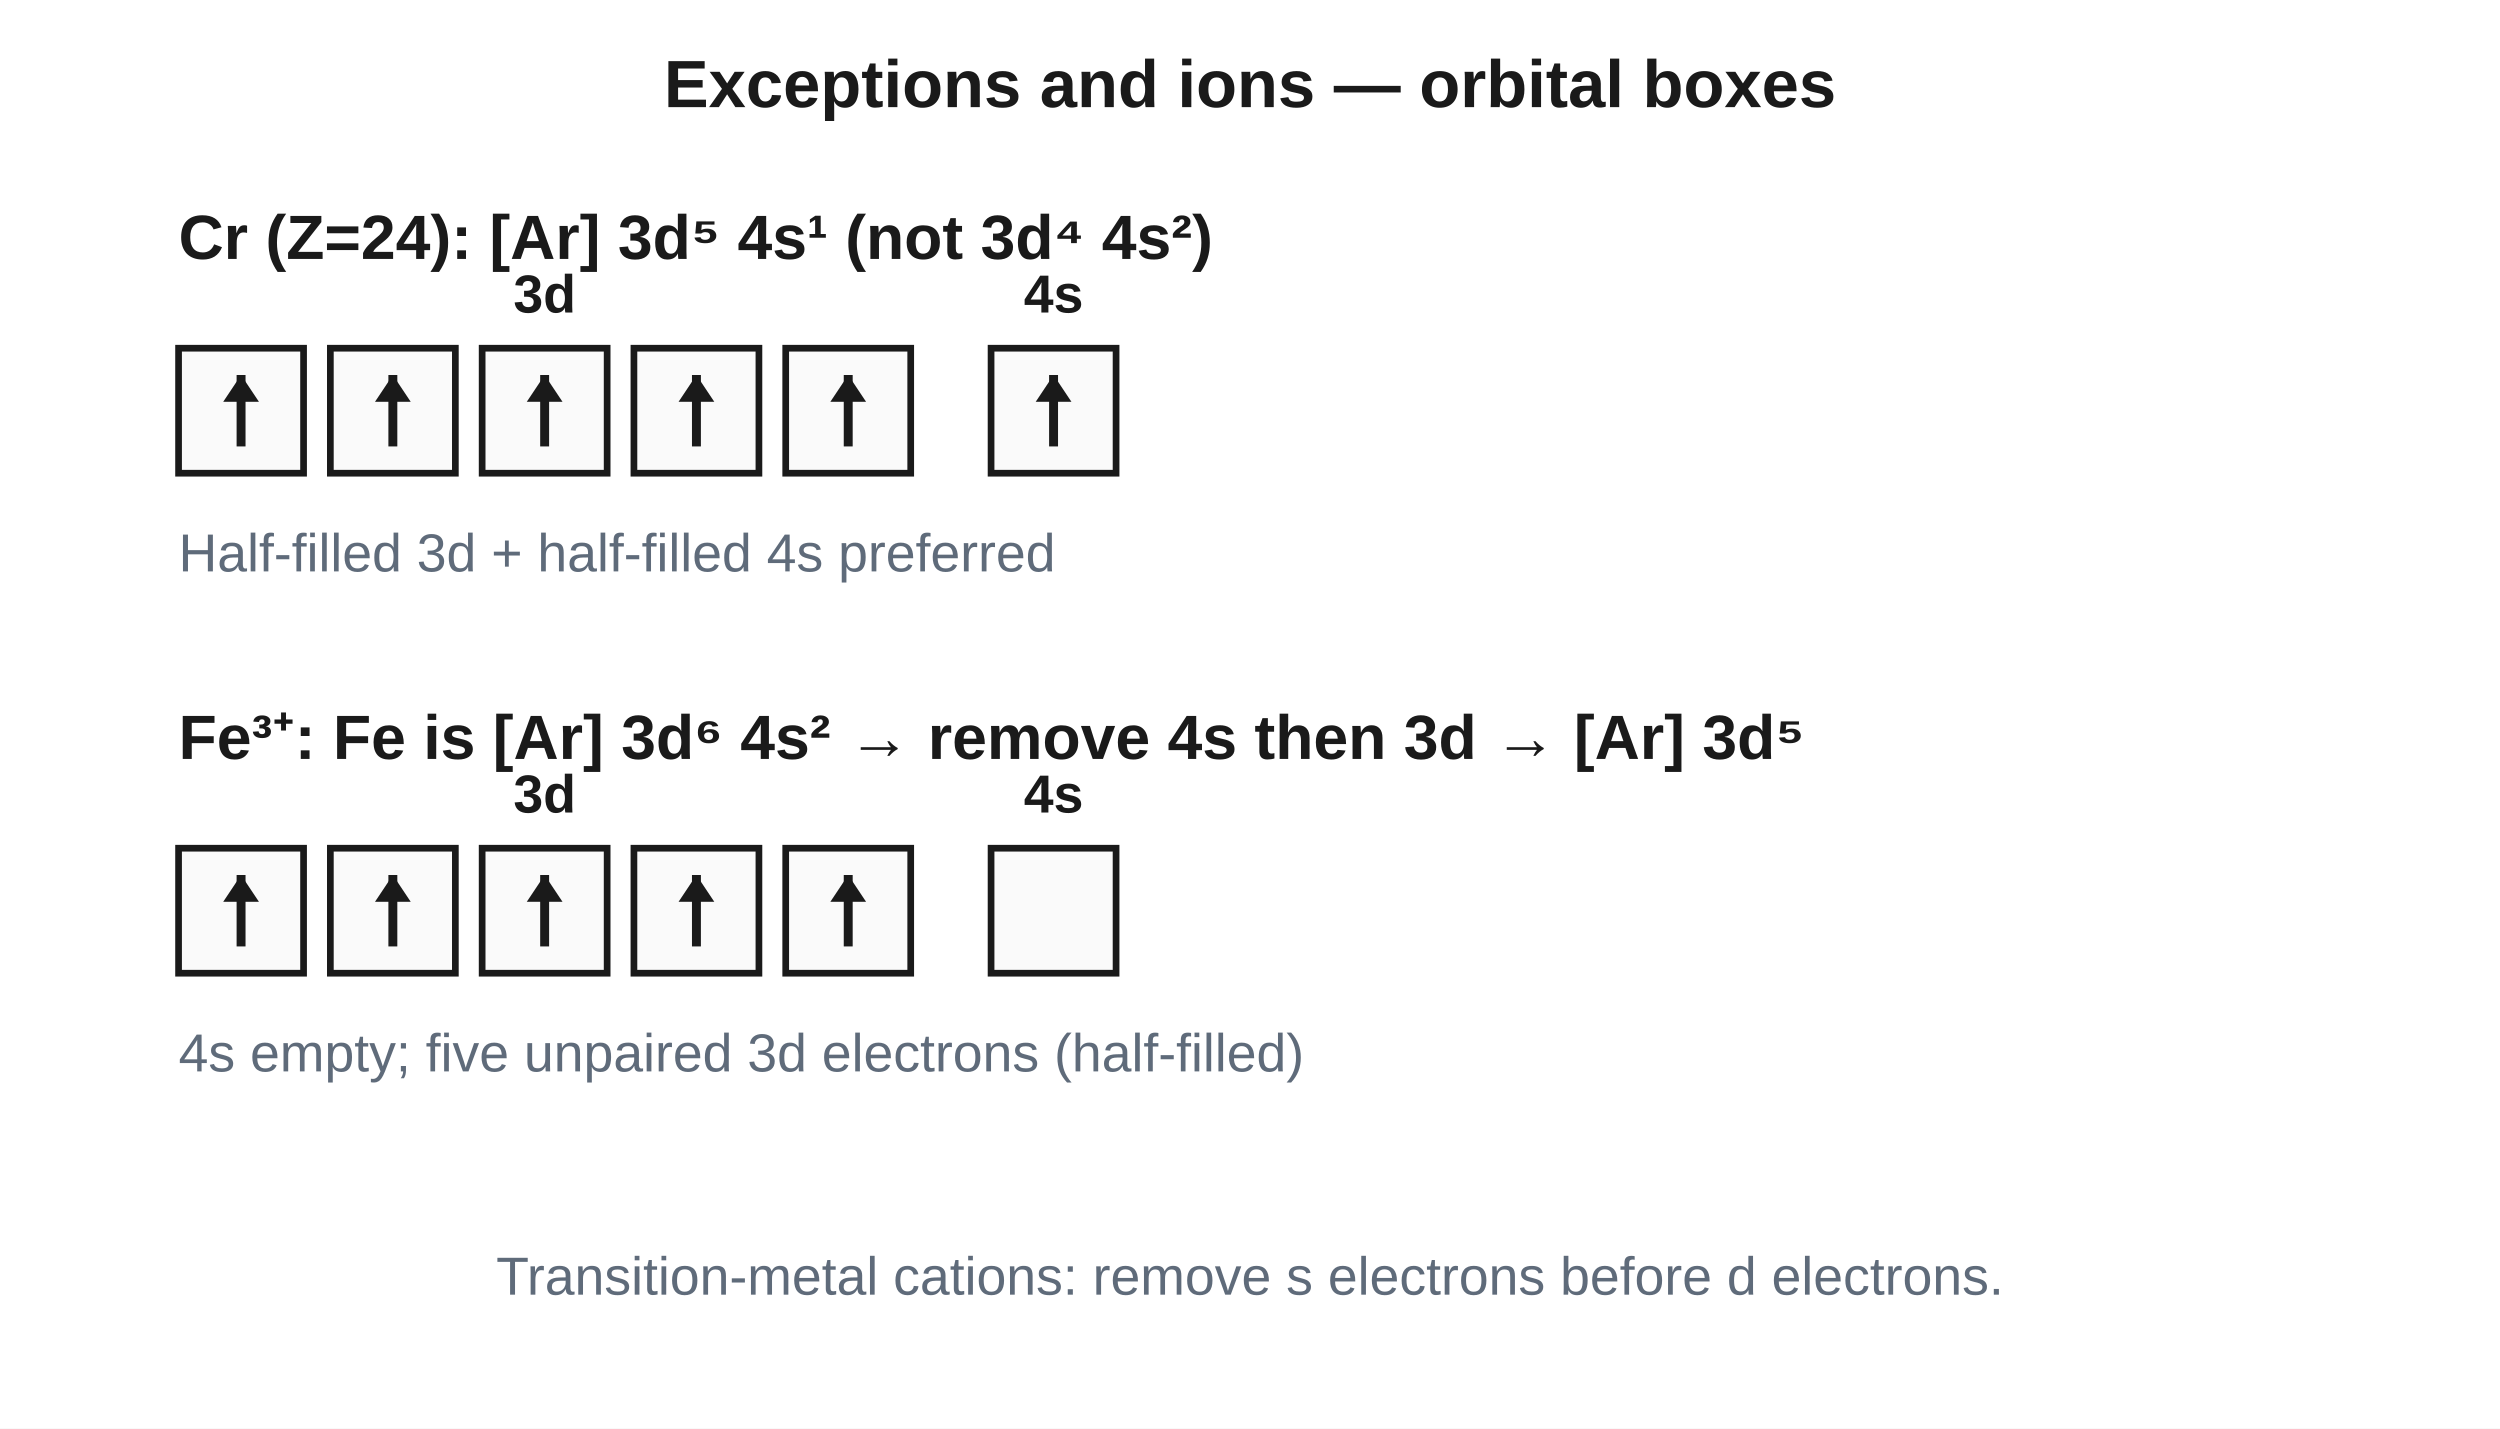
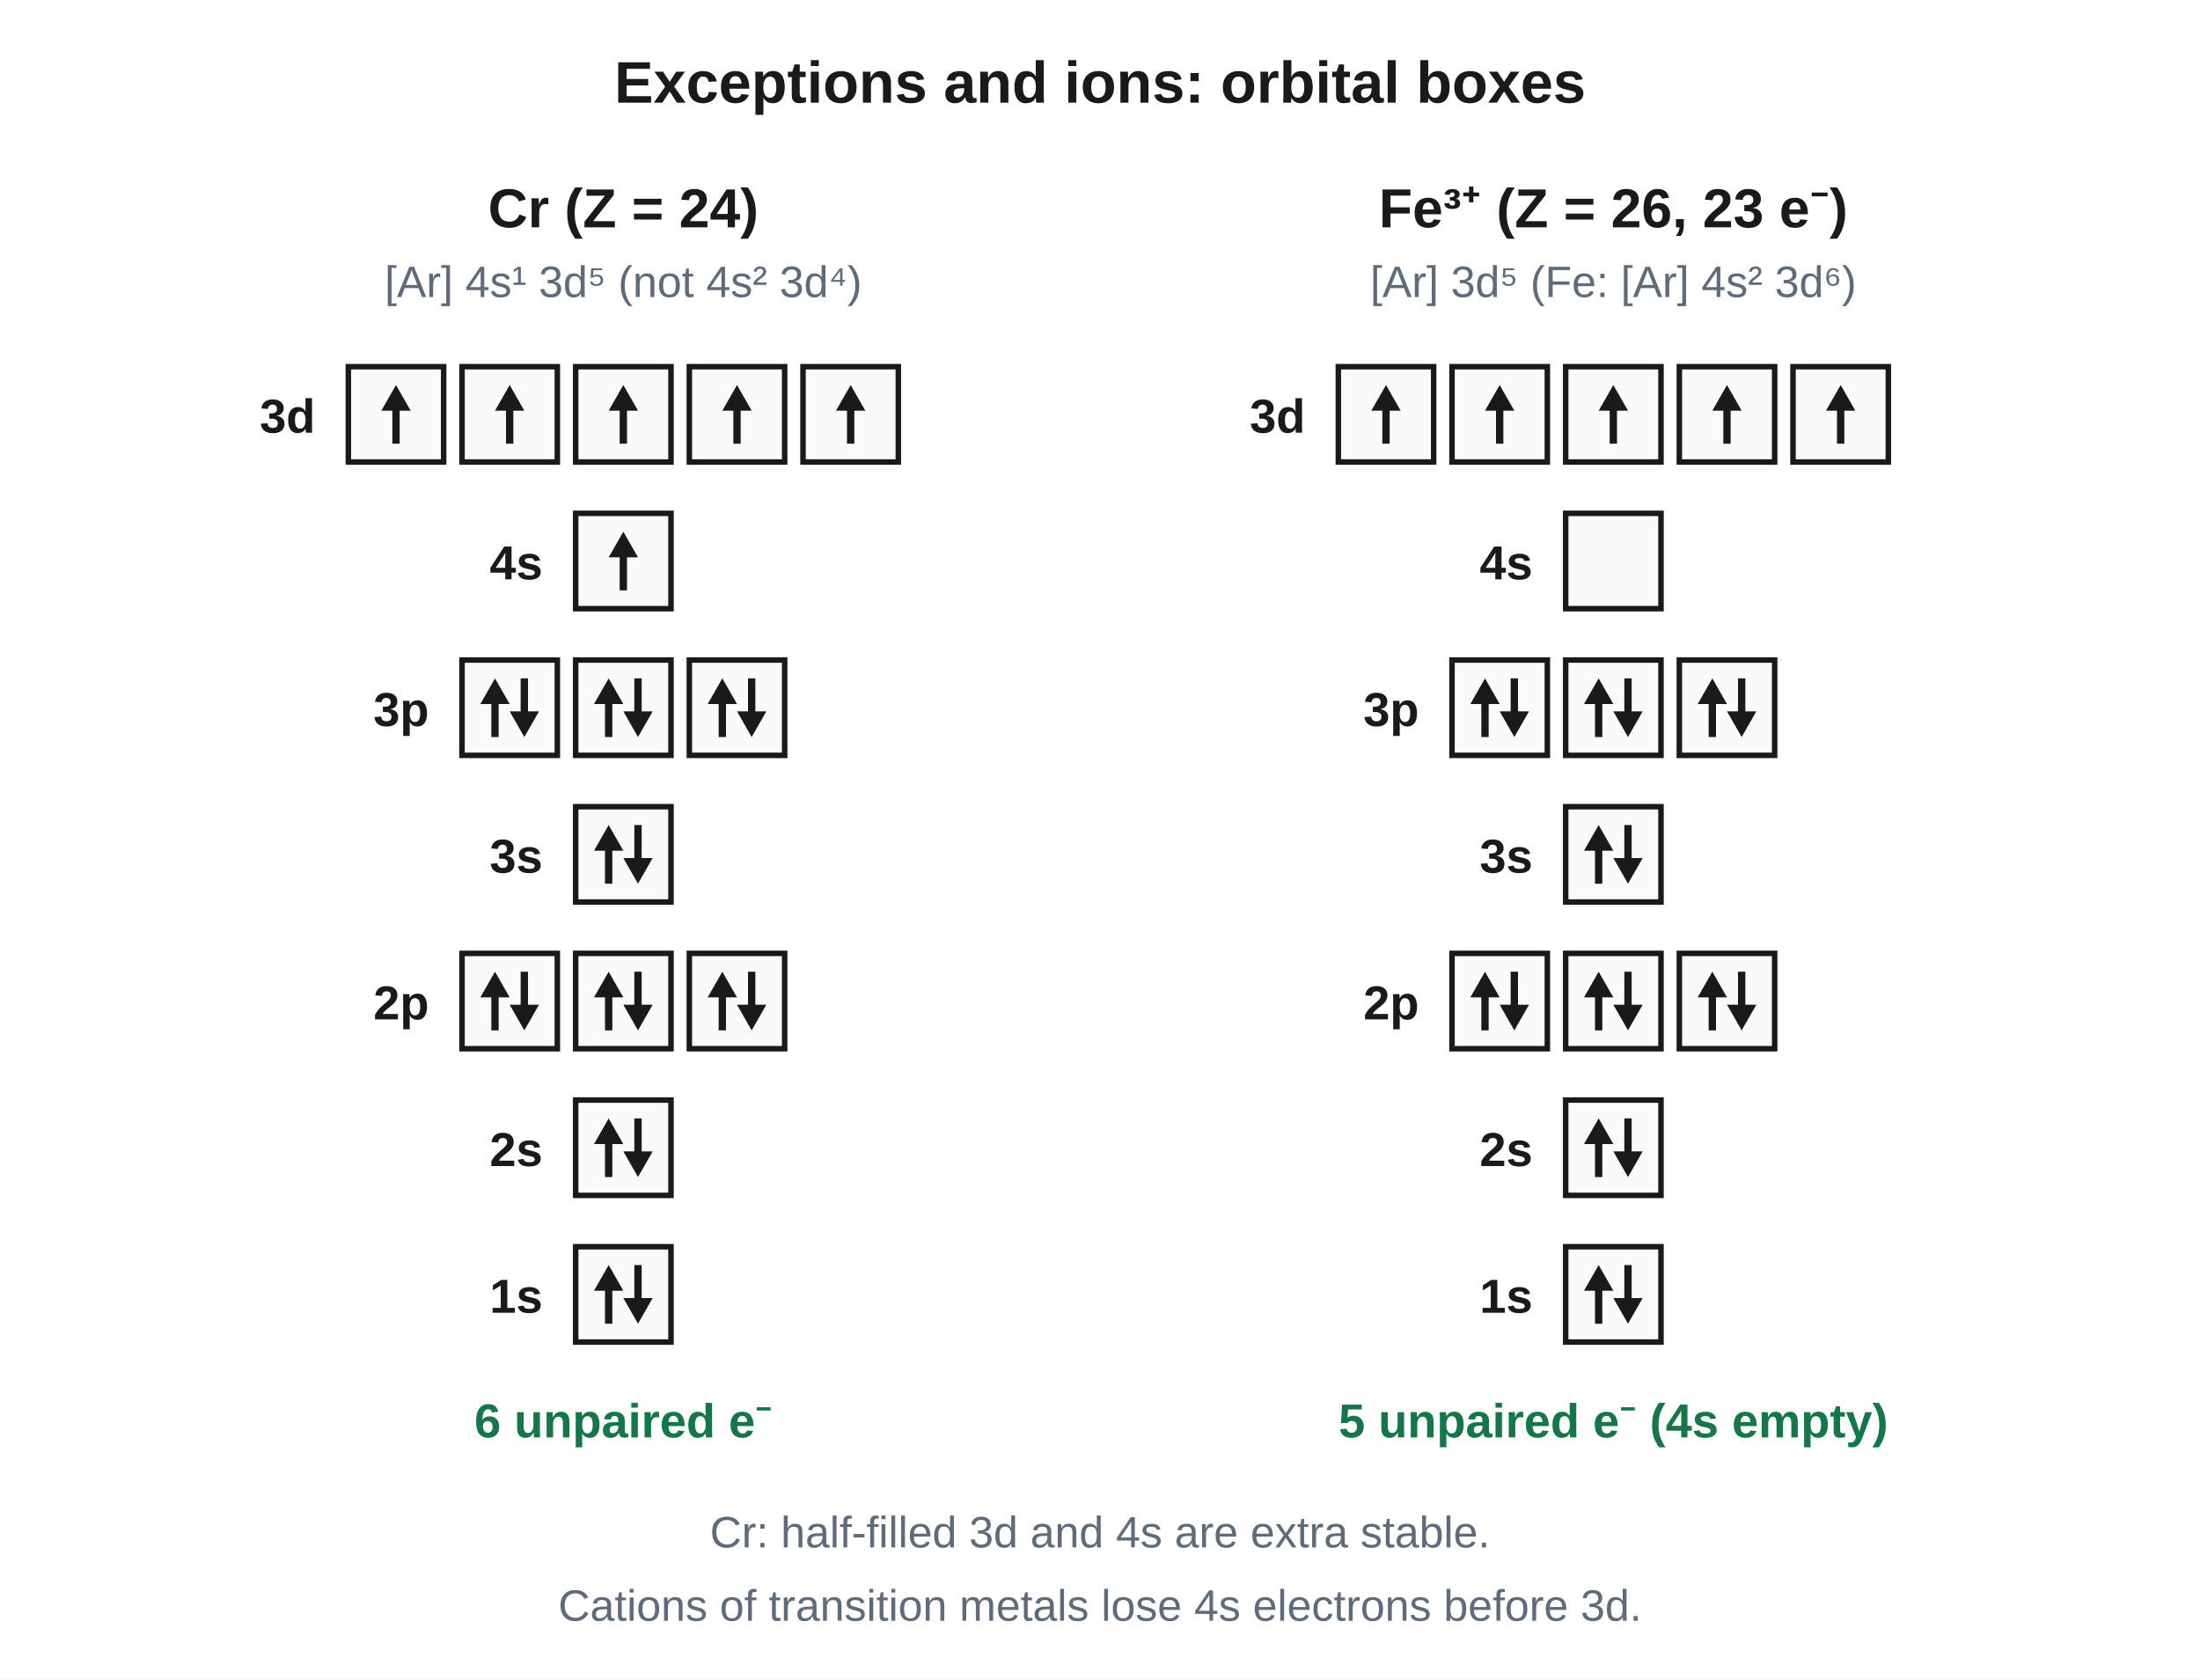
- <svg xmlns="http://www.w3.org/2000/svg" viewBox="0 0 560 320" width="560" height="320" role="img" aria-label="Orbital boxes for Cr exception and Fe3+ ion">
-   <rect width="560" height="320" fill="#FFFFFF" />
-   <text x="280" y="24" text-anchor="middle" font-family="Arial, Helvetica, sans-serif" font-size="15" font-weight="bold" fill="#1A1A1A">Exceptions and ions — orbital boxes</text>
-   <text x="40" y="58" text-anchor="start" font-family="Arial, Helvetica, sans-serif" font-size="14" font-weight="bold" fill="#1A1A1A">Cr (Z=24): [Ar] 3d⁵ 4s¹  (not 3d⁴ 4s²)</text>
-   <text x="122.0" y="70" text-anchor="middle" font-family="Arial, Helvetica, sans-serif" font-size="12" font-weight="bold" fill="#1A1A1A">3d</text>
-   <rect x="40" y="78" width="28" height="28" fill="#FAFAFA" stroke="#1A1A1A" stroke-width="1.5" />
-   <line x1="54.0" y1="100" x2="54.0" y2="84" stroke="#1A1A1A" stroke-width="2" />
-   <polygon points="54.0,84 50.0,90 58.0,90" fill="#1A1A1A" />
-   <rect x="74" y="78" width="28" height="28" fill="#FAFAFA" stroke="#1A1A1A" stroke-width="1.5" />
-   <line x1="88.0" y1="100" x2="88.0" y2="84" stroke="#1A1A1A" stroke-width="2" />
-   <polygon points="88.0,84 84.0,90 92.0,90" fill="#1A1A1A" />
-   <rect x="108" y="78" width="28" height="28" fill="#FAFAFA" stroke="#1A1A1A" stroke-width="1.5" />
-   <line x1="122.0" y1="100" x2="122.0" y2="84" stroke="#1A1A1A" stroke-width="2" />
-   <polygon points="122.0,84 118.0,90 126.0,90" fill="#1A1A1A" />
-   <rect x="142" y="78" width="28" height="28" fill="#FAFAFA" stroke="#1A1A1A" stroke-width="1.5" />
-   <line x1="156.0" y1="100" x2="156.0" y2="84" stroke="#1A1A1A" stroke-width="2" />
-   <polygon points="156.0,84 152.0,90 160.0,90" fill="#1A1A1A" />
-   <rect x="176" y="78" width="28" height="28" fill="#FAFAFA" stroke="#1A1A1A" stroke-width="1.5" />
-   <line x1="190.0" y1="100" x2="190.0" y2="84" stroke="#1A1A1A" stroke-width="2" />
-   <polygon points="190.0,84 186.0,90 194.0,90" fill="#1A1A1A" />
-   <text x="236.0" y="70" text-anchor="middle" font-family="Arial, Helvetica, sans-serif" font-size="12" font-weight="bold" fill="#1A1A1A">4s</text>
-   <rect x="222" y="78" width="28" height="28" fill="#FAFAFA" stroke="#1A1A1A" stroke-width="1.5" />
-   <line x1="236.0" y1="100" x2="236.0" y2="84" stroke="#1A1A1A" stroke-width="2" />
-   <polygon points="236.0,84 232.0,90 240.0,90" fill="#1A1A1A" />
-   <text x="40" y="128" text-anchor="start" font-family="Arial, Helvetica, sans-serif" font-size="12" font-weight="normal" fill="#5F6B7A">Half-filled 3d + half-filled 4s preferred</text>
-   <text x="40" y="170" text-anchor="start" font-family="Arial, Helvetica, sans-serif" font-size="14" font-weight="bold" fill="#1A1A1A">Fe³⁺: Fe is [Ar] 3d⁶ 4s² → remove 4s then 3d → [Ar] 3d⁵</text>
-   <text x="122.0" y="182" text-anchor="middle" font-family="Arial, Helvetica, sans-serif" font-size="12" font-weight="bold" fill="#1A1A1A">3d</text>
-   <rect x="40" y="190" width="28" height="28" fill="#FAFAFA" stroke="#1A1A1A" stroke-width="1.5" />
-   <line x1="54.0" y1="212" x2="54.0" y2="196" stroke="#1A1A1A" stroke-width="2" />
-   <polygon points="54.0,196 50.0,202 58.0,202" fill="#1A1A1A" />
-   <rect x="74" y="190" width="28" height="28" fill="#FAFAFA" stroke="#1A1A1A" stroke-width="1.5" />
-   <line x1="88.0" y1="212" x2="88.0" y2="196" stroke="#1A1A1A" stroke-width="2" />
-   <polygon points="88.0,196 84.0,202 92.0,202" fill="#1A1A1A" />
-   <rect x="108" y="190" width="28" height="28" fill="#FAFAFA" stroke="#1A1A1A" stroke-width="1.5" />
-   <line x1="122.0" y1="212" x2="122.0" y2="196" stroke="#1A1A1A" stroke-width="2" />
-   <polygon points="122.0,196 118.0,202 126.0,202" fill="#1A1A1A" />
-   <rect x="142" y="190" width="28" height="28" fill="#FAFAFA" stroke="#1A1A1A" stroke-width="1.5" />
-   <line x1="156.0" y1="212" x2="156.0" y2="196" stroke="#1A1A1A" stroke-width="2" />
-   <polygon points="156.0,196 152.0,202 160.0,202" fill="#1A1A1A" />
-   <rect x="176" y="190" width="28" height="28" fill="#FAFAFA" stroke="#1A1A1A" stroke-width="1.5" />
-   <line x1="190.0" y1="212" x2="190.0" y2="196" stroke="#1A1A1A" stroke-width="2" />
-   <polygon points="190.0,196 186.0,202 194.0,202" fill="#1A1A1A" />
-   <text x="236.0" y="182" text-anchor="middle" font-family="Arial, Helvetica, sans-serif" font-size="12" font-weight="bold" fill="#1A1A1A">4s</text>
-   <rect x="222" y="190" width="28" height="28" fill="#FAFAFA" stroke="#1A1A1A" stroke-width="1.5" />
-   <text x="40" y="240" text-anchor="start" font-family="Arial, Helvetica, sans-serif" font-size="12" font-weight="normal" fill="#5F6B7A">4s empty; five unpaired 3d electrons (half-filled)</text>
-   <text x="280" y="290" text-anchor="middle" font-family="Arial, Helvetica, sans-serif" font-size="12" font-weight="normal" fill="#5F6B7A">Transition-metal cations: remove s electrons before d electrons.</text>
+ <svg xmlns="http://www.w3.org/2000/svg" viewBox="0 0 600 458" width="600" height="458" role="img" aria-label="Orbital boxes for Cr and Fe3+ stacked by energy">
+   <rect width="600" height="458" fill="#FFFFFF" />
+   <text x="300.0" y="28" text-anchor="middle" font-family="Arial, Helvetica, sans-serif" font-size="16" font-weight="bold" fill="#1A1A1A">Exceptions and ions: orbital boxes</text>
+   <text x="148.0" y="358.0" text-anchor="end" font-family="Arial, Helvetica, sans-serif" font-size="13" font-weight="bold" fill="#1A1A1A">1s</text>
+   <rect x="157.0" y="340" width="26" height="26" fill="#FAFAFA" stroke="#1A1A1A" stroke-width="1.5" />
+   <line x1="166.0" y1="361" x2="166.0" y2="350" stroke="#1A1A1A" stroke-width="2" />
+   <polygon points="166.0,345 162.0,352 170.0,352" fill="#1A1A1A" />
+   <line x1="174.0" y1="345" x2="174.0" y2="356" stroke="#1A1A1A" stroke-width="2" />
+   <polygon points="174.0,361 170.0,354 178.0,354" fill="#1A1A1A" />
+   <text x="148.0" y="318.0" text-anchor="end" font-family="Arial, Helvetica, sans-serif" font-size="13" font-weight="bold" fill="#1A1A1A">2s</text>
+   <rect x="157.0" y="300" width="26" height="26" fill="#FAFAFA" stroke="#1A1A1A" stroke-width="1.5" />
+   <line x1="166.0" y1="321" x2="166.0" y2="310" stroke="#1A1A1A" stroke-width="2" />
+   <polygon points="166.0,305 162.0,312 170.0,312" fill="#1A1A1A" />
+   <line x1="174.0" y1="305" x2="174.0" y2="316" stroke="#1A1A1A" stroke-width="2" />
+   <polygon points="174.0,321 170.0,314 178.0,314" fill="#1A1A1A" />
+   <text x="117.0" y="278.0" text-anchor="end" font-family="Arial, Helvetica, sans-serif" font-size="13" font-weight="bold" fill="#1A1A1A">2p</text>
+   <rect x="126.0" y="260" width="26" height="26" fill="#FAFAFA" stroke="#1A1A1A" stroke-width="1.5" />
+   <line x1="135.0" y1="281" x2="135.0" y2="270" stroke="#1A1A1A" stroke-width="2" />
+   <polygon points="135.0,265 131.0,272 139.0,272" fill="#1A1A1A" />
+   <line x1="143.0" y1="265" x2="143.0" y2="276" stroke="#1A1A1A" stroke-width="2" />
+   <polygon points="143.0,281 139.0,274 147.0,274" fill="#1A1A1A" />
+   <rect x="157.0" y="260" width="26" height="26" fill="#FAFAFA" stroke="#1A1A1A" stroke-width="1.5" />
+   <line x1="166.0" y1="281" x2="166.0" y2="270" stroke="#1A1A1A" stroke-width="2" />
+   <polygon points="166.0,265 162.0,272 170.0,272" fill="#1A1A1A" />
+   <line x1="174.0" y1="265" x2="174.0" y2="276" stroke="#1A1A1A" stroke-width="2" />
+   <polygon points="174.0,281 170.0,274 178.0,274" fill="#1A1A1A" />
+   <rect x="188.0" y="260" width="26" height="26" fill="#FAFAFA" stroke="#1A1A1A" stroke-width="1.5" />
+   <line x1="197.0" y1="281" x2="197.0" y2="270" stroke="#1A1A1A" stroke-width="2" />
+   <polygon points="197.0,265 193.0,272 201.0,272" fill="#1A1A1A" />
+   <line x1="205.0" y1="265" x2="205.0" y2="276" stroke="#1A1A1A" stroke-width="2" />
+   <polygon points="205.0,281 201.0,274 209.0,274" fill="#1A1A1A" />
+   <text x="148.0" y="238.0" text-anchor="end" font-family="Arial, Helvetica, sans-serif" font-size="13" font-weight="bold" fill="#1A1A1A">3s</text>
+   <rect x="157.0" y="220" width="26" height="26" fill="#FAFAFA" stroke="#1A1A1A" stroke-width="1.5" />
+   <line x1="166.0" y1="241" x2="166.0" y2="230" stroke="#1A1A1A" stroke-width="2" />
+   <polygon points="166.0,225 162.0,232 170.0,232" fill="#1A1A1A" />
+   <line x1="174.0" y1="225" x2="174.0" y2="236" stroke="#1A1A1A" stroke-width="2" />
+   <polygon points="174.0,241 170.0,234 178.0,234" fill="#1A1A1A" />
+   <text x="117.0" y="198.0" text-anchor="end" font-family="Arial, Helvetica, sans-serif" font-size="13" font-weight="bold" fill="#1A1A1A">3p</text>
+   <rect x="126.0" y="180" width="26" height="26" fill="#FAFAFA" stroke="#1A1A1A" stroke-width="1.5" />
+   <line x1="135.0" y1="201" x2="135.0" y2="190" stroke="#1A1A1A" stroke-width="2" />
+   <polygon points="135.0,185 131.0,192 139.0,192" fill="#1A1A1A" />
+   <line x1="143.0" y1="185" x2="143.0" y2="196" stroke="#1A1A1A" stroke-width="2" />
+   <polygon points="143.0,201 139.0,194 147.0,194" fill="#1A1A1A" />
+   <rect x="157.0" y="180" width="26" height="26" fill="#FAFAFA" stroke="#1A1A1A" stroke-width="1.5" />
+   <line x1="166.0" y1="201" x2="166.0" y2="190" stroke="#1A1A1A" stroke-width="2" />
+   <polygon points="166.0,185 162.0,192 170.0,192" fill="#1A1A1A" />
+   <line x1="174.0" y1="185" x2="174.0" y2="196" stroke="#1A1A1A" stroke-width="2" />
+   <polygon points="174.0,201 170.0,194 178.0,194" fill="#1A1A1A" />
+   <rect x="188.0" y="180" width="26" height="26" fill="#FAFAFA" stroke="#1A1A1A" stroke-width="1.5" />
+   <line x1="197.0" y1="201" x2="197.0" y2="190" stroke="#1A1A1A" stroke-width="2" />
+   <polygon points="197.0,185 193.0,192 201.0,192" fill="#1A1A1A" />
+   <line x1="205.0" y1="185" x2="205.0" y2="196" stroke="#1A1A1A" stroke-width="2" />
+   <polygon points="205.0,201 201.0,194 209.0,194" fill="#1A1A1A" />
+   <text x="148.0" y="158.0" text-anchor="end" font-family="Arial, Helvetica, sans-serif" font-size="13" font-weight="bold" fill="#1A1A1A">4s</text>
+   <rect x="157.0" y="140" width="26" height="26" fill="#FAFAFA" stroke="#1A1A1A" stroke-width="1.5" />
+   <line x1="170.0" y1="161" x2="170.0" y2="150" stroke="#1A1A1A" stroke-width="2" />
+   <polygon points="170.0,145 166.0,152 174.0,152" fill="#1A1A1A" />
+   <text x="86.0" y="118.0" text-anchor="end" font-family="Arial, Helvetica, sans-serif" font-size="13" font-weight="bold" fill="#1A1A1A">3d</text>
+   <rect x="95.0" y="100" width="26" height="26" fill="#FAFAFA" stroke="#1A1A1A" stroke-width="1.5" />
+   <line x1="108.0" y1="121" x2="108.0" y2="110" stroke="#1A1A1A" stroke-width="2" />
+   <polygon points="108.0,105 104.0,112 112.0,112" fill="#1A1A1A" />
+   <rect x="126.0" y="100" width="26" height="26" fill="#FAFAFA" stroke="#1A1A1A" stroke-width="1.5" />
+   <line x1="139.0" y1="121" x2="139.0" y2="110" stroke="#1A1A1A" stroke-width="2" />
+   <polygon points="139.0,105 135.0,112 143.0,112" fill="#1A1A1A" />
+   <rect x="157.0" y="100" width="26" height="26" fill="#FAFAFA" stroke="#1A1A1A" stroke-width="1.5" />
+   <line x1="170.0" y1="121" x2="170.0" y2="110" stroke="#1A1A1A" stroke-width="2" />
+   <polygon points="170.0,105 166.0,112 174.0,112" fill="#1A1A1A" />
+   <rect x="188.0" y="100" width="26" height="26" fill="#FAFAFA" stroke="#1A1A1A" stroke-width="1.5" />
+   <line x1="201.0" y1="121" x2="201.0" y2="110" stroke="#1A1A1A" stroke-width="2" />
+   <polygon points="201.0,105 197.0,112 205.0,112" fill="#1A1A1A" />
+   <rect x="219.0" y="100" width="26" height="26" fill="#FAFAFA" stroke="#1A1A1A" stroke-width="1.5" />
+   <line x1="232.0" y1="121" x2="232.0" y2="110" stroke="#1A1A1A" stroke-width="2" />
+   <polygon points="232.0,105 228.0,112 236.0,112" fill="#1A1A1A" />
+   <text x="170" y="62" text-anchor="middle" font-family="Arial, Helvetica, sans-serif" font-size="15" font-weight="bold" fill="#1A1A1A">Cr (Z = 24)</text>
+   <text x="170" y="81" text-anchor="middle" font-family="Arial, Helvetica, sans-serif" font-size="12" font-weight="normal" fill="#5F6B7A">[Ar] 4s¹ 3d⁵  (not 4s² 3d⁴)</text>
+   <text x="170" y="392" text-anchor="middle" font-family="Arial, Helvetica, sans-serif" font-size="13" font-weight="bold" fill="#17754A">6 unpaired e⁻</text>
+   <text x="418.0" y="358.0" text-anchor="end" font-family="Arial, Helvetica, sans-serif" font-size="13" font-weight="bold" fill="#1A1A1A">1s</text>
+   <rect x="427.0" y="340" width="26" height="26" fill="#FAFAFA" stroke="#1A1A1A" stroke-width="1.5" />
+   <line x1="436.0" y1="361" x2="436.0" y2="350" stroke="#1A1A1A" stroke-width="2" />
+   <polygon points="436.0,345 432.0,352 440.0,352" fill="#1A1A1A" />
+   <line x1="444.0" y1="345" x2="444.0" y2="356" stroke="#1A1A1A" stroke-width="2" />
+   <polygon points="444.0,361 440.0,354 448.0,354" fill="#1A1A1A" />
+   <text x="418.0" y="318.0" text-anchor="end" font-family="Arial, Helvetica, sans-serif" font-size="13" font-weight="bold" fill="#1A1A1A">2s</text>
+   <rect x="427.0" y="300" width="26" height="26" fill="#FAFAFA" stroke="#1A1A1A" stroke-width="1.5" />
+   <line x1="436.0" y1="321" x2="436.0" y2="310" stroke="#1A1A1A" stroke-width="2" />
+   <polygon points="436.0,305 432.0,312 440.0,312" fill="#1A1A1A" />
+   <line x1="444.0" y1="305" x2="444.0" y2="316" stroke="#1A1A1A" stroke-width="2" />
+   <polygon points="444.0,321 440.0,314 448.0,314" fill="#1A1A1A" />
+   <text x="387.0" y="278.0" text-anchor="end" font-family="Arial, Helvetica, sans-serif" font-size="13" font-weight="bold" fill="#1A1A1A">2p</text>
+   <rect x="396.0" y="260" width="26" height="26" fill="#FAFAFA" stroke="#1A1A1A" stroke-width="1.5" />
+   <line x1="405.0" y1="281" x2="405.0" y2="270" stroke="#1A1A1A" stroke-width="2" />
+   <polygon points="405.0,265 401.0,272 409.0,272" fill="#1A1A1A" />
+   <line x1="413.0" y1="265" x2="413.0" y2="276" stroke="#1A1A1A" stroke-width="2" />
+   <polygon points="413.0,281 409.0,274 417.0,274" fill="#1A1A1A" />
+   <rect x="427.0" y="260" width="26" height="26" fill="#FAFAFA" stroke="#1A1A1A" stroke-width="1.5" />
+   <line x1="436.0" y1="281" x2="436.0" y2="270" stroke="#1A1A1A" stroke-width="2" />
+   <polygon points="436.0,265 432.0,272 440.0,272" fill="#1A1A1A" />
+   <line x1="444.0" y1="265" x2="444.0" y2="276" stroke="#1A1A1A" stroke-width="2" />
+   <polygon points="444.0,281 440.0,274 448.0,274" fill="#1A1A1A" />
+   <rect x="458.0" y="260" width="26" height="26" fill="#FAFAFA" stroke="#1A1A1A" stroke-width="1.5" />
+   <line x1="467.0" y1="281" x2="467.0" y2="270" stroke="#1A1A1A" stroke-width="2" />
+   <polygon points="467.0,265 463.0,272 471.0,272" fill="#1A1A1A" />
+   <line x1="475.0" y1="265" x2="475.0" y2="276" stroke="#1A1A1A" stroke-width="2" />
+   <polygon points="475.0,281 471.0,274 479.0,274" fill="#1A1A1A" />
+   <text x="418.0" y="238.0" text-anchor="end" font-family="Arial, Helvetica, sans-serif" font-size="13" font-weight="bold" fill="#1A1A1A">3s</text>
+   <rect x="427.0" y="220" width="26" height="26" fill="#FAFAFA" stroke="#1A1A1A" stroke-width="1.5" />
+   <line x1="436.0" y1="241" x2="436.0" y2="230" stroke="#1A1A1A" stroke-width="2" />
+   <polygon points="436.0,225 432.0,232 440.0,232" fill="#1A1A1A" />
+   <line x1="444.0" y1="225" x2="444.0" y2="236" stroke="#1A1A1A" stroke-width="2" />
+   <polygon points="444.0,241 440.0,234 448.0,234" fill="#1A1A1A" />
+   <text x="387.0" y="198.0" text-anchor="end" font-family="Arial, Helvetica, sans-serif" font-size="13" font-weight="bold" fill="#1A1A1A">3p</text>
+   <rect x="396.0" y="180" width="26" height="26" fill="#FAFAFA" stroke="#1A1A1A" stroke-width="1.5" />
+   <line x1="405.0" y1="201" x2="405.0" y2="190" stroke="#1A1A1A" stroke-width="2" />
+   <polygon points="405.0,185 401.0,192 409.0,192" fill="#1A1A1A" />
+   <line x1="413.0" y1="185" x2="413.0" y2="196" stroke="#1A1A1A" stroke-width="2" />
+   <polygon points="413.0,201 409.0,194 417.0,194" fill="#1A1A1A" />
+   <rect x="427.0" y="180" width="26" height="26" fill="#FAFAFA" stroke="#1A1A1A" stroke-width="1.5" />
+   <line x1="436.0" y1="201" x2="436.0" y2="190" stroke="#1A1A1A" stroke-width="2" />
+   <polygon points="436.0,185 432.0,192 440.0,192" fill="#1A1A1A" />
+   <line x1="444.0" y1="185" x2="444.0" y2="196" stroke="#1A1A1A" stroke-width="2" />
+   <polygon points="444.0,201 440.0,194 448.0,194" fill="#1A1A1A" />
+   <rect x="458.0" y="180" width="26" height="26" fill="#FAFAFA" stroke="#1A1A1A" stroke-width="1.5" />
+   <line x1="467.0" y1="201" x2="467.0" y2="190" stroke="#1A1A1A" stroke-width="2" />
+   <polygon points="467.0,185 463.0,192 471.0,192" fill="#1A1A1A" />
+   <line x1="475.0" y1="185" x2="475.0" y2="196" stroke="#1A1A1A" stroke-width="2" />
+   <polygon points="475.0,201 471.0,194 479.0,194" fill="#1A1A1A" />
+   <text x="418.0" y="158.0" text-anchor="end" font-family="Arial, Helvetica, sans-serif" font-size="13" font-weight="bold" fill="#1A1A1A">4s</text>
+   <rect x="427.0" y="140" width="26" height="26" fill="#FAFAFA" stroke="#1A1A1A" stroke-width="1.5" />
+   <text x="356.0" y="118.0" text-anchor="end" font-family="Arial, Helvetica, sans-serif" font-size="13" font-weight="bold" fill="#1A1A1A">3d</text>
+   <rect x="365.0" y="100" width="26" height="26" fill="#FAFAFA" stroke="#1A1A1A" stroke-width="1.5" />
+   <line x1="378.0" y1="121" x2="378.0" y2="110" stroke="#1A1A1A" stroke-width="2" />
+   <polygon points="378.0,105 374.0,112 382.0,112" fill="#1A1A1A" />
+   <rect x="396.0" y="100" width="26" height="26" fill="#FAFAFA" stroke="#1A1A1A" stroke-width="1.5" />
+   <line x1="409.0" y1="121" x2="409.0" y2="110" stroke="#1A1A1A" stroke-width="2" />
+   <polygon points="409.0,105 405.0,112 413.0,112" fill="#1A1A1A" />
+   <rect x="427.0" y="100" width="26" height="26" fill="#FAFAFA" stroke="#1A1A1A" stroke-width="1.5" />
+   <line x1="440.0" y1="121" x2="440.0" y2="110" stroke="#1A1A1A" stroke-width="2" />
+   <polygon points="440.0,105 436.0,112 444.0,112" fill="#1A1A1A" />
+   <rect x="458.0" y="100" width="26" height="26" fill="#FAFAFA" stroke="#1A1A1A" stroke-width="1.5" />
+   <line x1="471.0" y1="121" x2="471.0" y2="110" stroke="#1A1A1A" stroke-width="2" />
+   <polygon points="471.0,105 467.0,112 475.0,112" fill="#1A1A1A" />
+   <rect x="489.0" y="100" width="26" height="26" fill="#FAFAFA" stroke="#1A1A1A" stroke-width="1.5" />
+   <line x1="502.0" y1="121" x2="502.0" y2="110" stroke="#1A1A1A" stroke-width="2" />
+   <polygon points="502.0,105 498.0,112 506.0,112" fill="#1A1A1A" />
+   <text x="440" y="62" text-anchor="middle" font-family="Arial, Helvetica, sans-serif" font-size="15" font-weight="bold" fill="#1A1A1A">Fe³⁺ (Z = 26, 23 e⁻)</text>
+   <text x="440" y="81" text-anchor="middle" font-family="Arial, Helvetica, sans-serif" font-size="12" font-weight="normal" fill="#5F6B7A">[Ar] 3d⁵  (Fe: [Ar] 4s² 3d⁶)</text>
+   <text x="440" y="392" text-anchor="middle" font-family="Arial, Helvetica, sans-serif" font-size="13" font-weight="bold" fill="#17754A">5 unpaired e⁻ (4s empty)</text>
+   <text x="300.0" y="422" text-anchor="middle" font-family="Arial, Helvetica, sans-serif" font-size="12" font-weight="normal" fill="#5F6B7A">Cr: half-filled 3d and 4s are extra stable.</text>
+   <text x="300.0" y="442" text-anchor="middle" font-family="Arial, Helvetica, sans-serif" font-size="12" font-weight="normal" fill="#5F6B7A">Cations of transition metals lose 4s electrons before 3d.</text>
</svg>
